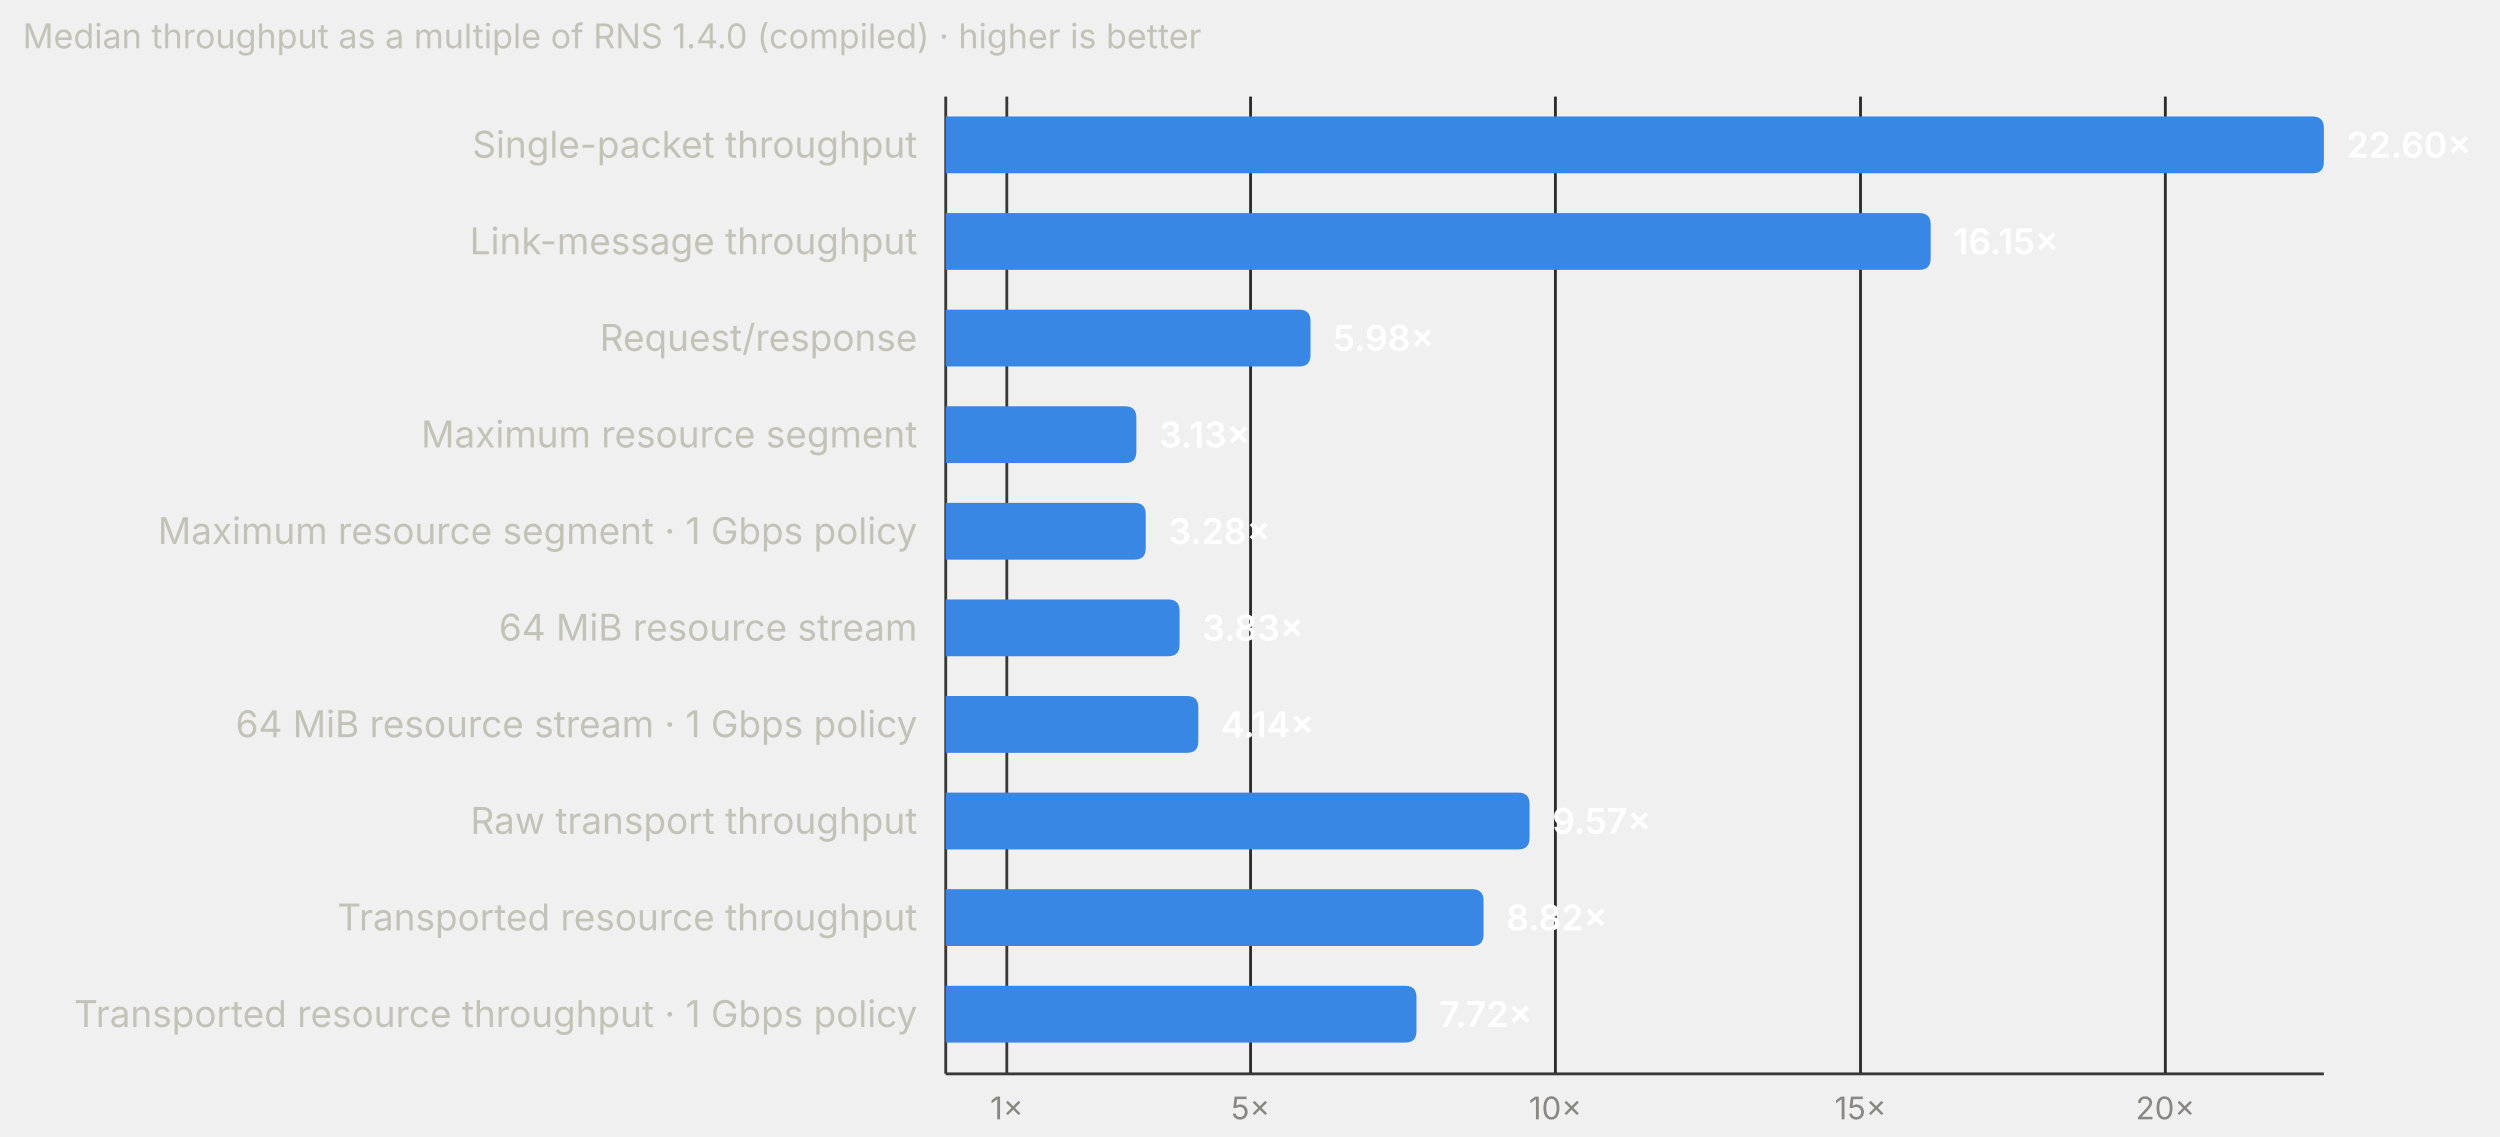
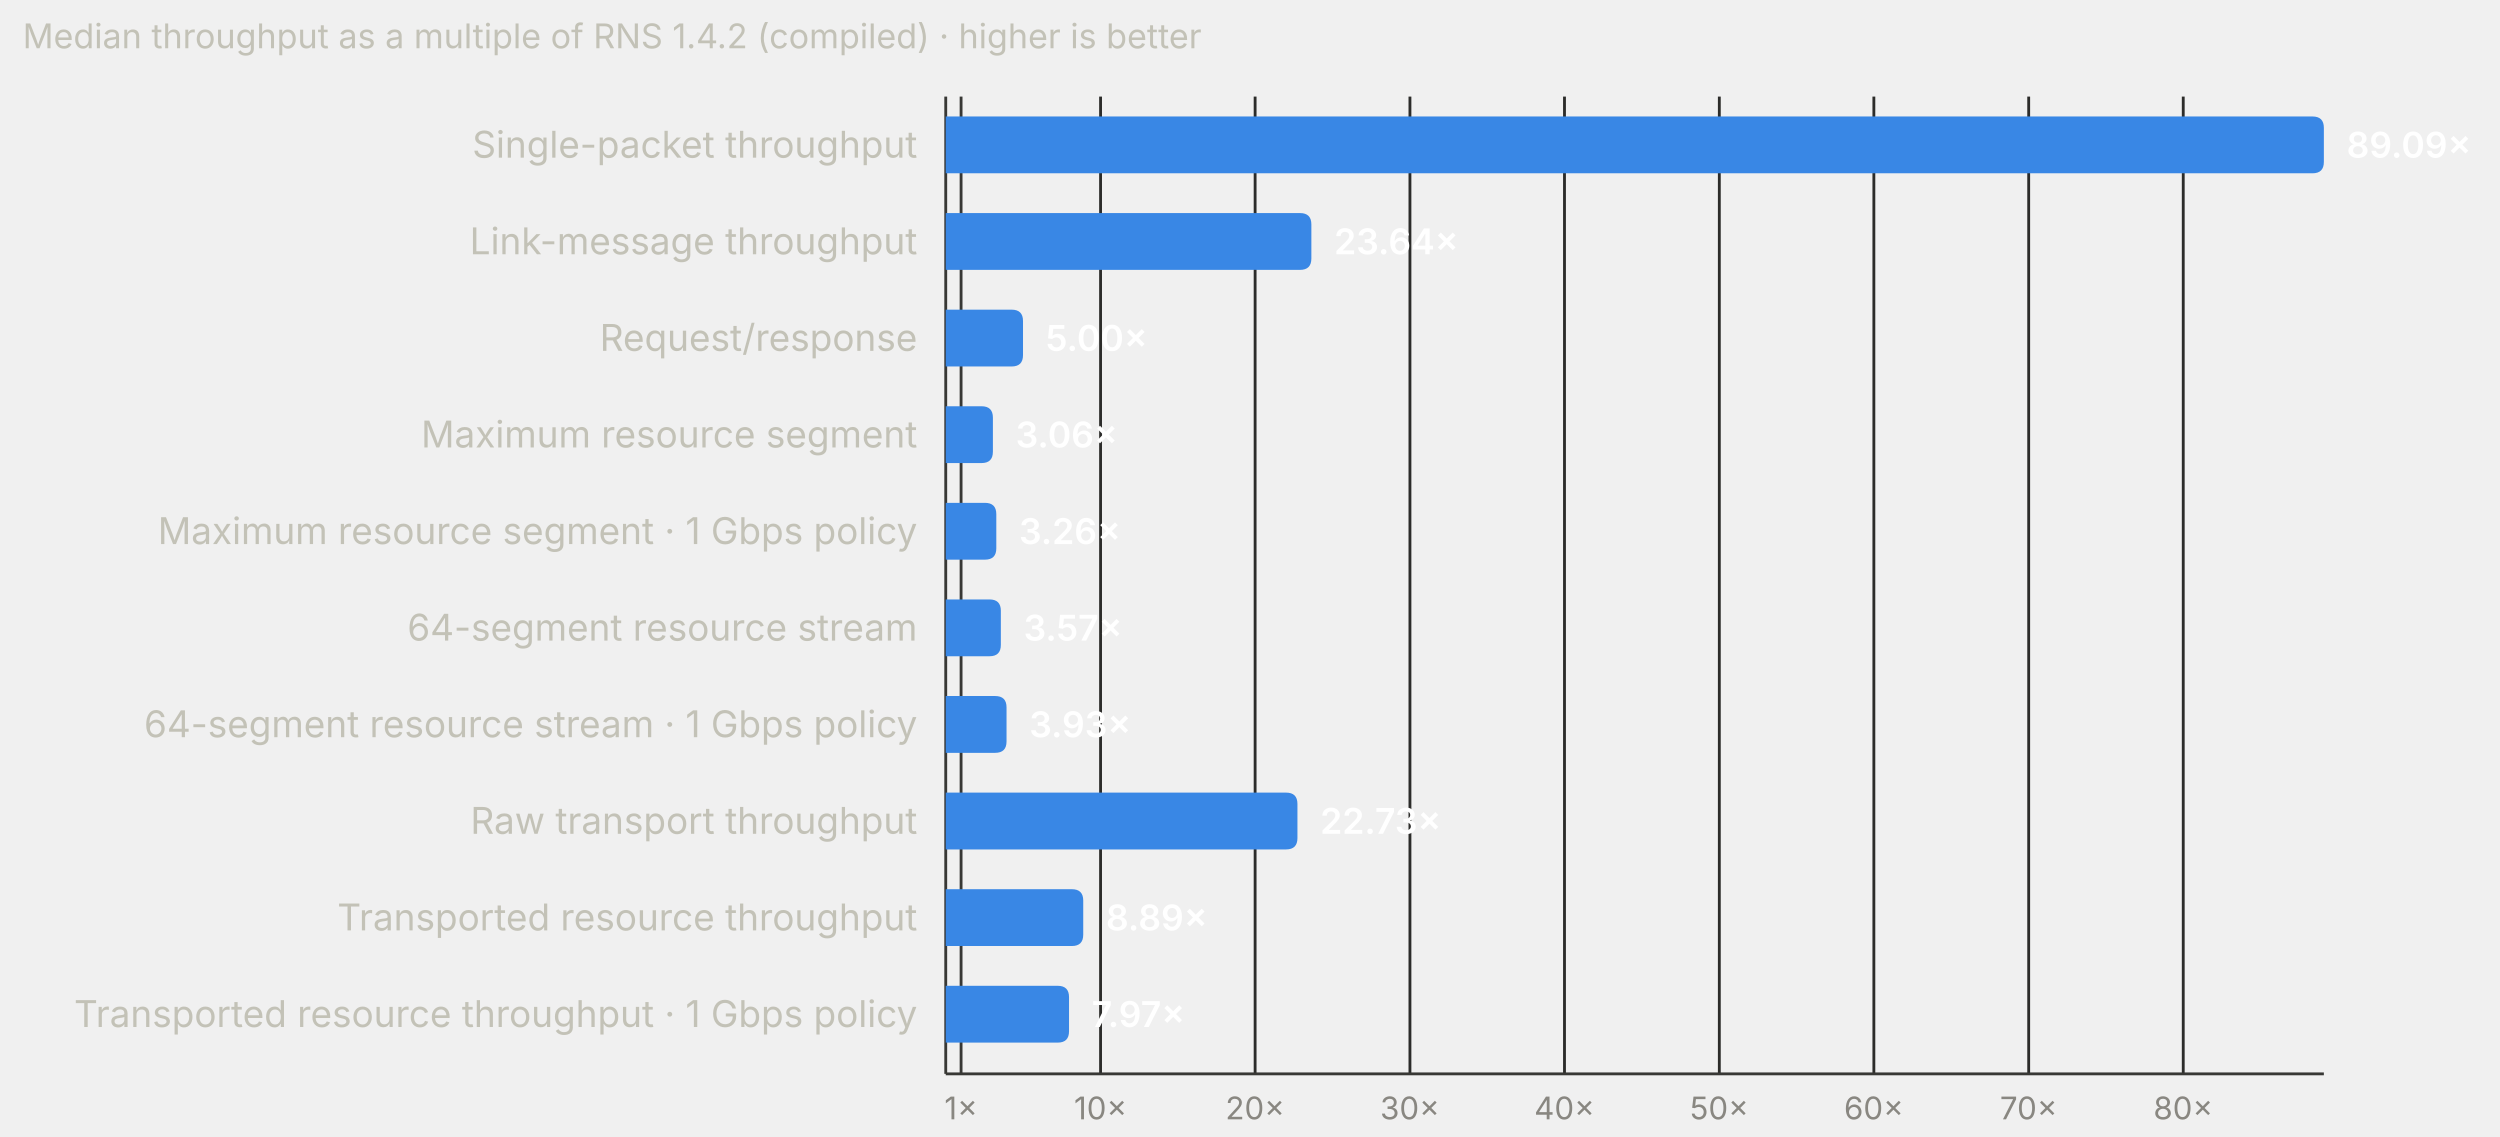
<svg xmlns="http://www.w3.org/2000/svg" width="880" height="400" viewBox="0 0 880 400" role="img" font-family="system-ui, -apple-system, 'Segoe UI', sans-serif">
-   <text x="8" y="17" font-size="12" fill="#c3c2b7">Median throughput as a multiple of RNS 1.4.0 (compiled) · higher is better</text>
-   <line x1="354.4" y1="34.0" x2="354.4" y2="378.0" stroke="#383835" stroke-width="1" />
-   <text x="354.4" y="394.0" font-size="11" fill="#898781" text-anchor="middle" font-variant-numeric="tabular-nums">1×</text>
-   <line x1="440.2" y1="34.0" x2="440.2" y2="378.0" stroke="#2c2c2a" stroke-width="1" />
-   <text x="440.2" y="394.0" font-size="11" fill="#898781" text-anchor="middle" font-variant-numeric="tabular-nums">5×</text>
-   <line x1="547.5" y1="34.0" x2="547.5" y2="378.0" stroke="#2c2c2a" stroke-width="1" />
-   <text x="547.5" y="394.0" font-size="11" fill="#898781" text-anchor="middle" font-variant-numeric="tabular-nums">10×</text>
-   <line x1="654.9" y1="34.0" x2="654.9" y2="378.0" stroke="#2c2c2a" stroke-width="1" />
-   <text x="654.9" y="394.0" font-size="11" fill="#898781" text-anchor="middle" font-variant-numeric="tabular-nums">15×</text>
-   <line x1="762.2" y1="34.0" x2="762.2" y2="378.0" stroke="#2c2c2a" stroke-width="1" />
-   <text x="762.2" y="394.0" font-size="11" fill="#898781" text-anchor="middle" font-variant-numeric="tabular-nums">20×</text>
+   <text x="8" y="17" font-size="12" fill="#c3c2b7">Median throughput as a multiple of RNS 1.4.2 (compiled) · higher is better</text>
+   <line x1="338.3" y1="34.0" x2="338.3" y2="378.0" stroke="#383835" stroke-width="1" />
+   <text x="338.3" y="394.0" font-size="11" fill="#898781" text-anchor="middle" font-variant-numeric="tabular-nums">1×</text>
+   <line x1="387.4" y1="34.0" x2="387.4" y2="378.0" stroke="#2c2c2a" stroke-width="1" />
+   <text x="387.4" y="394.0" font-size="11" fill="#898781" text-anchor="middle" font-variant-numeric="tabular-nums">10×</text>
+   <line x1="441.8" y1="34.0" x2="441.8" y2="378.0" stroke="#2c2c2a" stroke-width="1" />
+   <text x="441.8" y="394.0" font-size="11" fill="#898781" text-anchor="middle" font-variant-numeric="tabular-nums">20×</text>
+   <line x1="496.3" y1="34.0" x2="496.3" y2="378.0" stroke="#2c2c2a" stroke-width="1" />
+   <text x="496.3" y="394.0" font-size="11" fill="#898781" text-anchor="middle" font-variant-numeric="tabular-nums">30×</text>
+   <line x1="550.7" y1="34.0" x2="550.7" y2="378.0" stroke="#2c2c2a" stroke-width="1" />
+   <text x="550.7" y="394.0" font-size="11" fill="#898781" text-anchor="middle" font-variant-numeric="tabular-nums">40×</text>
+   <line x1="605.2" y1="34.0" x2="605.2" y2="378.0" stroke="#2c2c2a" stroke-width="1" />
+   <text x="605.2" y="394.0" font-size="11" fill="#898781" text-anchor="middle" font-variant-numeric="tabular-nums">50×</text>
+   <line x1="659.6" y1="34.0" x2="659.6" y2="378.0" stroke="#2c2c2a" stroke-width="1" />
+   <text x="659.6" y="394.0" font-size="11" fill="#898781" text-anchor="middle" font-variant-numeric="tabular-nums">60×</text>
+   <line x1="714.1" y1="34.0" x2="714.1" y2="378.0" stroke="#2c2c2a" stroke-width="1" />
+   <text x="714.1" y="394.0" font-size="11" fill="#898781" text-anchor="middle" font-variant-numeric="tabular-nums">70×</text>
+   <line x1="768.5" y1="34.0" x2="768.5" y2="378.0" stroke="#2c2c2a" stroke-width="1" />
+   <text x="768.5" y="394.0" font-size="11" fill="#898781" text-anchor="middle" font-variant-numeric="tabular-nums">80×</text>
  <line x1="332.9" y1="34.0" x2="332.9" y2="378.0" stroke="#383835" stroke-width="1" />
  <text x="322.9" y="55.5" font-size="13" fill="#c3c2b7" text-anchor="end">Single-packet throughput</text>
  <path d="M332.9,41.0 L814.0,41.0 Q818.0,41.0 818.0,45.0 L818.0,57.0 Q818.0,61.0 814.0,61.0 L332.9,61.0 Z" fill="#3987e5" />
-   <text x="826.0" y="55.5" font-size="12.5" font-weight="600" fill="#ffffff">22.60×</text>
+   <text x="826.0" y="55.5" font-size="12.5" font-weight="600" fill="#ffffff">89.09×</text>
  <text x="322.9" y="89.5" font-size="13" fill="#c3c2b7" text-anchor="end">Link-message throughput</text>
-   <path d="M332.9,75.0 L675.6,75.0 Q679.6,75.0 679.6,79.0 L679.6,91.0 Q679.6,95.0 675.6,95.0 L332.9,95.0 Z" fill="#3987e5" />
-   <text x="687.6" y="89.5" font-size="12.5" font-weight="600" fill="#ffffff">16.15×</text>
+   <path d="M332.9,75.0 L457.6,75.0 Q461.6,75.0 461.6,79.0 L461.6,91.0 Q461.6,95.0 457.6,95.0 L332.9,95.0 Z" fill="#3987e5" />
+   <text x="469.6" y="89.5" font-size="12.5" font-weight="600" fill="#ffffff">23.64×</text>
  <text x="322.9" y="123.5" font-size="13" fill="#c3c2b7" text-anchor="end">Request/response</text>
-   <path d="M332.9,109.0 L457.3,109.0 Q461.3,109.0 461.3,113.0 L461.3,125.0 Q461.3,129.0 457.3,129.0 L332.9,129.0 Z" fill="#3987e5" />
-   <text x="469.3" y="123.5" font-size="12.5" font-weight="600" fill="#ffffff">5.98×</text>
+   <path d="M332.9,109.0 L356.1,109.0 Q360.1,109.0 360.1,113.0 L360.1,125.0 Q360.1,129.0 356.1,129.0 L332.9,129.0 Z" fill="#3987e5" />
+   <text x="368.1" y="123.5" font-size="12.5" font-weight="600" fill="#ffffff">5.00×</text>
  <text x="322.9" y="157.5" font-size="13" fill="#c3c2b7" text-anchor="end">Maximum resource segment</text>
-   <path d="M332.9,143.0 L396.0,143.0 Q400.0,143.0 400.0,147.0 L400.0,159.0 Q400.0,163.0 396.0,163.0 L332.9,163.0 Z" fill="#3987e5" />
-   <text x="408.0" y="157.5" font-size="12.5" font-weight="600" fill="#ffffff">3.13×</text>
+   <path d="M332.9,143.0 L345.5,143.0 Q349.5,143.0 349.5,147.0 L349.5,159.0 Q349.5,163.0 345.5,163.0 L332.9,163.0 Z" fill="#3987e5" />
+   <text x="357.5" y="157.5" font-size="12.5" font-weight="600" fill="#ffffff">3.06×</text>
  <text x="322.9" y="191.5" font-size="13" fill="#c3c2b7" text-anchor="end">Maximum resource segment · 1 Gbps policy</text>
-   <path d="M332.9,177.0 L399.3,177.0 Q403.3,177.0 403.3,181.0 L403.3,193.0 Q403.3,197.0 399.3,197.0 L332.9,197.0 Z" fill="#3987e5" />
-   <text x="411.3" y="191.5" font-size="12.5" font-weight="600" fill="#ffffff">3.28×</text>
-   <text x="322.9" y="225.5" font-size="13" fill="#c3c2b7" text-anchor="end">64 MiB resource stream</text>
-   <path d="M332.9,211.0 L411.2,211.0 Q415.2,211.0 415.2,215.0 L415.2,227.0 Q415.2,231.0 411.2,231.0 L332.9,231.0 Z" fill="#3987e5" />
-   <text x="423.2" y="225.5" font-size="12.5" font-weight="600" fill="#ffffff">3.83×</text>
-   <text x="322.9" y="259.5" font-size="13" fill="#c3c2b7" text-anchor="end">64 MiB resource stream · 1 Gbps policy</text>
-   <path d="M332.9,245.0 L417.8,245.0 Q421.8,245.0 421.8,249.0 L421.8,261.0 Q421.8,265.0 417.8,265.0 L332.9,265.0 Z" fill="#3987e5" />
-   <text x="429.8" y="259.5" font-size="12.5" font-weight="600" fill="#ffffff">4.14×</text>
+   <path d="M332.9,177.0 L346.7,177.0 Q350.7,177.0 350.7,181.0 L350.7,193.0 Q350.7,197.0 346.7,197.0 L332.9,197.0 Z" fill="#3987e5" />
+   <text x="358.7" y="191.5" font-size="12.5" font-weight="600" fill="#ffffff">3.26×</text>
+   <text x="322.9" y="225.5" font-size="13" fill="#c3c2b7" text-anchor="end">64-segment resource stream</text>
+   <path d="M332.9,211.0 L348.3,211.0 Q352.3,211.0 352.3,215.0 L352.3,227.0 Q352.3,231.0 348.3,231.0 L332.9,231.0 Z" fill="#3987e5" />
+   <text x="360.3" y="225.5" font-size="12.5" font-weight="600" fill="#ffffff">3.57×</text>
+   <text x="322.9" y="259.5" font-size="13" fill="#c3c2b7" text-anchor="end">64-segment resource stream · 1 Gbps policy</text>
+   <path d="M332.9,245.0 L350.3,245.0 Q354.3,245.0 354.3,249.0 L354.3,261.0 Q354.3,265.0 350.3,265.0 L332.9,265.0 Z" fill="#3987e5" />
+   <text x="362.3" y="259.5" font-size="12.5" font-weight="600" fill="#ffffff">3.93×</text>
  <text x="322.9" y="293.5" font-size="13" fill="#c3c2b7" text-anchor="end">Raw transport throughput</text>
-   <path d="M332.9,279.0 L534.4,279.0 Q538.4,279.0 538.4,283.0 L538.4,295.0 Q538.4,299.0 534.4,299.0 L332.9,299.0 Z" fill="#3987e5" />
-   <text x="546.4" y="293.5" font-size="12.5" font-weight="600" fill="#ffffff">9.57×</text>
+   <path d="M332.9,279.0 L452.7,279.0 Q456.7,279.0 456.7,283.0 L456.7,295.0 Q456.7,299.0 452.7,299.0 L332.9,299.0 Z" fill="#3987e5" />
+   <text x="464.7" y="293.5" font-size="12.5" font-weight="600" fill="#ffffff">22.73×</text>
  <text x="322.9" y="327.5" font-size="13" fill="#c3c2b7" text-anchor="end">Transported resource throughput</text>
-   <path d="M332.9,313.0 L518.2,313.0 Q522.2,313.0 522.2,317.0 L522.2,329.0 Q522.2,333.0 518.2,333.0 L332.9,333.0 Z" fill="#3987e5" />
-   <text x="530.2" y="327.5" font-size="12.5" font-weight="600" fill="#ffffff">8.82×</text>
+   <path d="M332.9,313.0 L377.3,313.0 Q381.3,313.0 381.3,317.0 L381.3,329.0 Q381.3,333.0 377.3,333.0 L332.9,333.0 Z" fill="#3987e5" />
+   <text x="389.3" y="327.5" font-size="12.5" font-weight="600" fill="#ffffff">8.89×</text>
  <text x="322.9" y="361.5" font-size="13" fill="#c3c2b7" text-anchor="end">Transported resource throughput · 1 Gbps policy</text>
-   <path d="M332.9,347.0 L494.6,347.0 Q498.6,347.0 498.6,351.0 L498.6,363.0 Q498.6,367.0 494.6,367.0 L332.9,367.0 Z" fill="#3987e5" />
-   <text x="506.6" y="361.5" font-size="12.5" font-weight="600" fill="#ffffff">7.72×</text>
+   <path d="M332.9,347.0 L372.3,347.0 Q376.3,347.0 376.3,351.0 L376.3,363.0 Q376.3,367.0 372.3,367.0 L332.9,367.0 Z" fill="#3987e5" />
+   <text x="384.3" y="361.5" font-size="12.5" font-weight="600" fill="#ffffff">7.97×</text>
  <line x1="332.9" y1="378.0" x2="818.0" y2="378.0" stroke="#383835" stroke-width="1" />
</svg>
